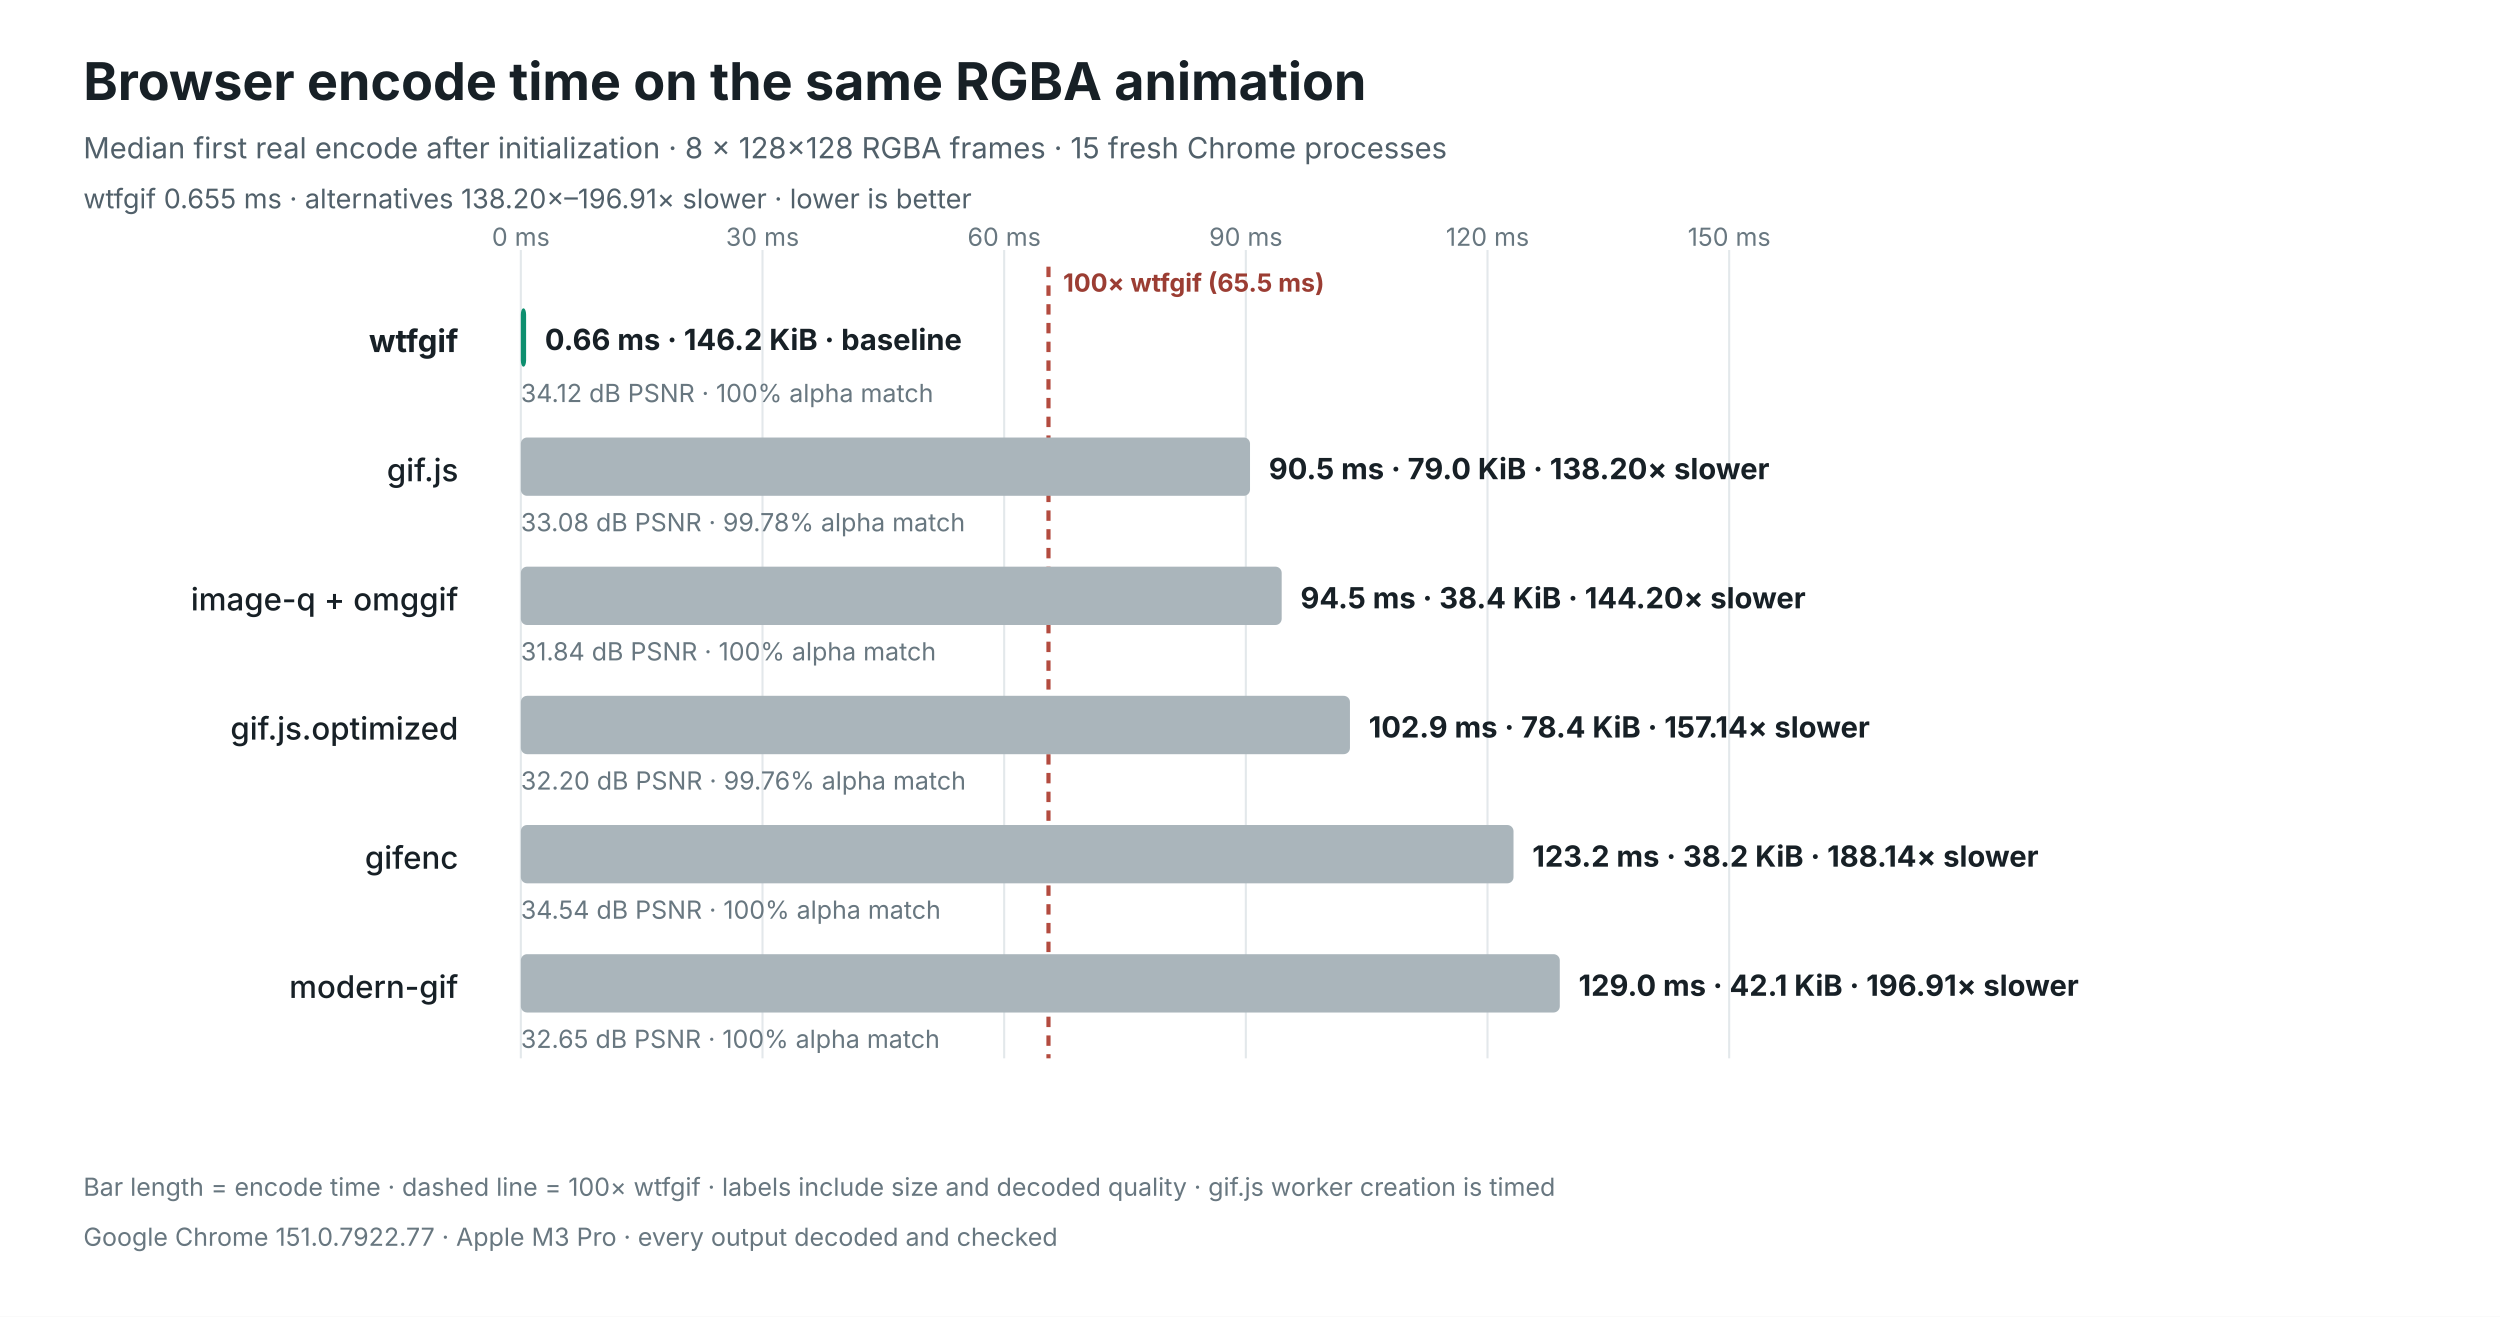
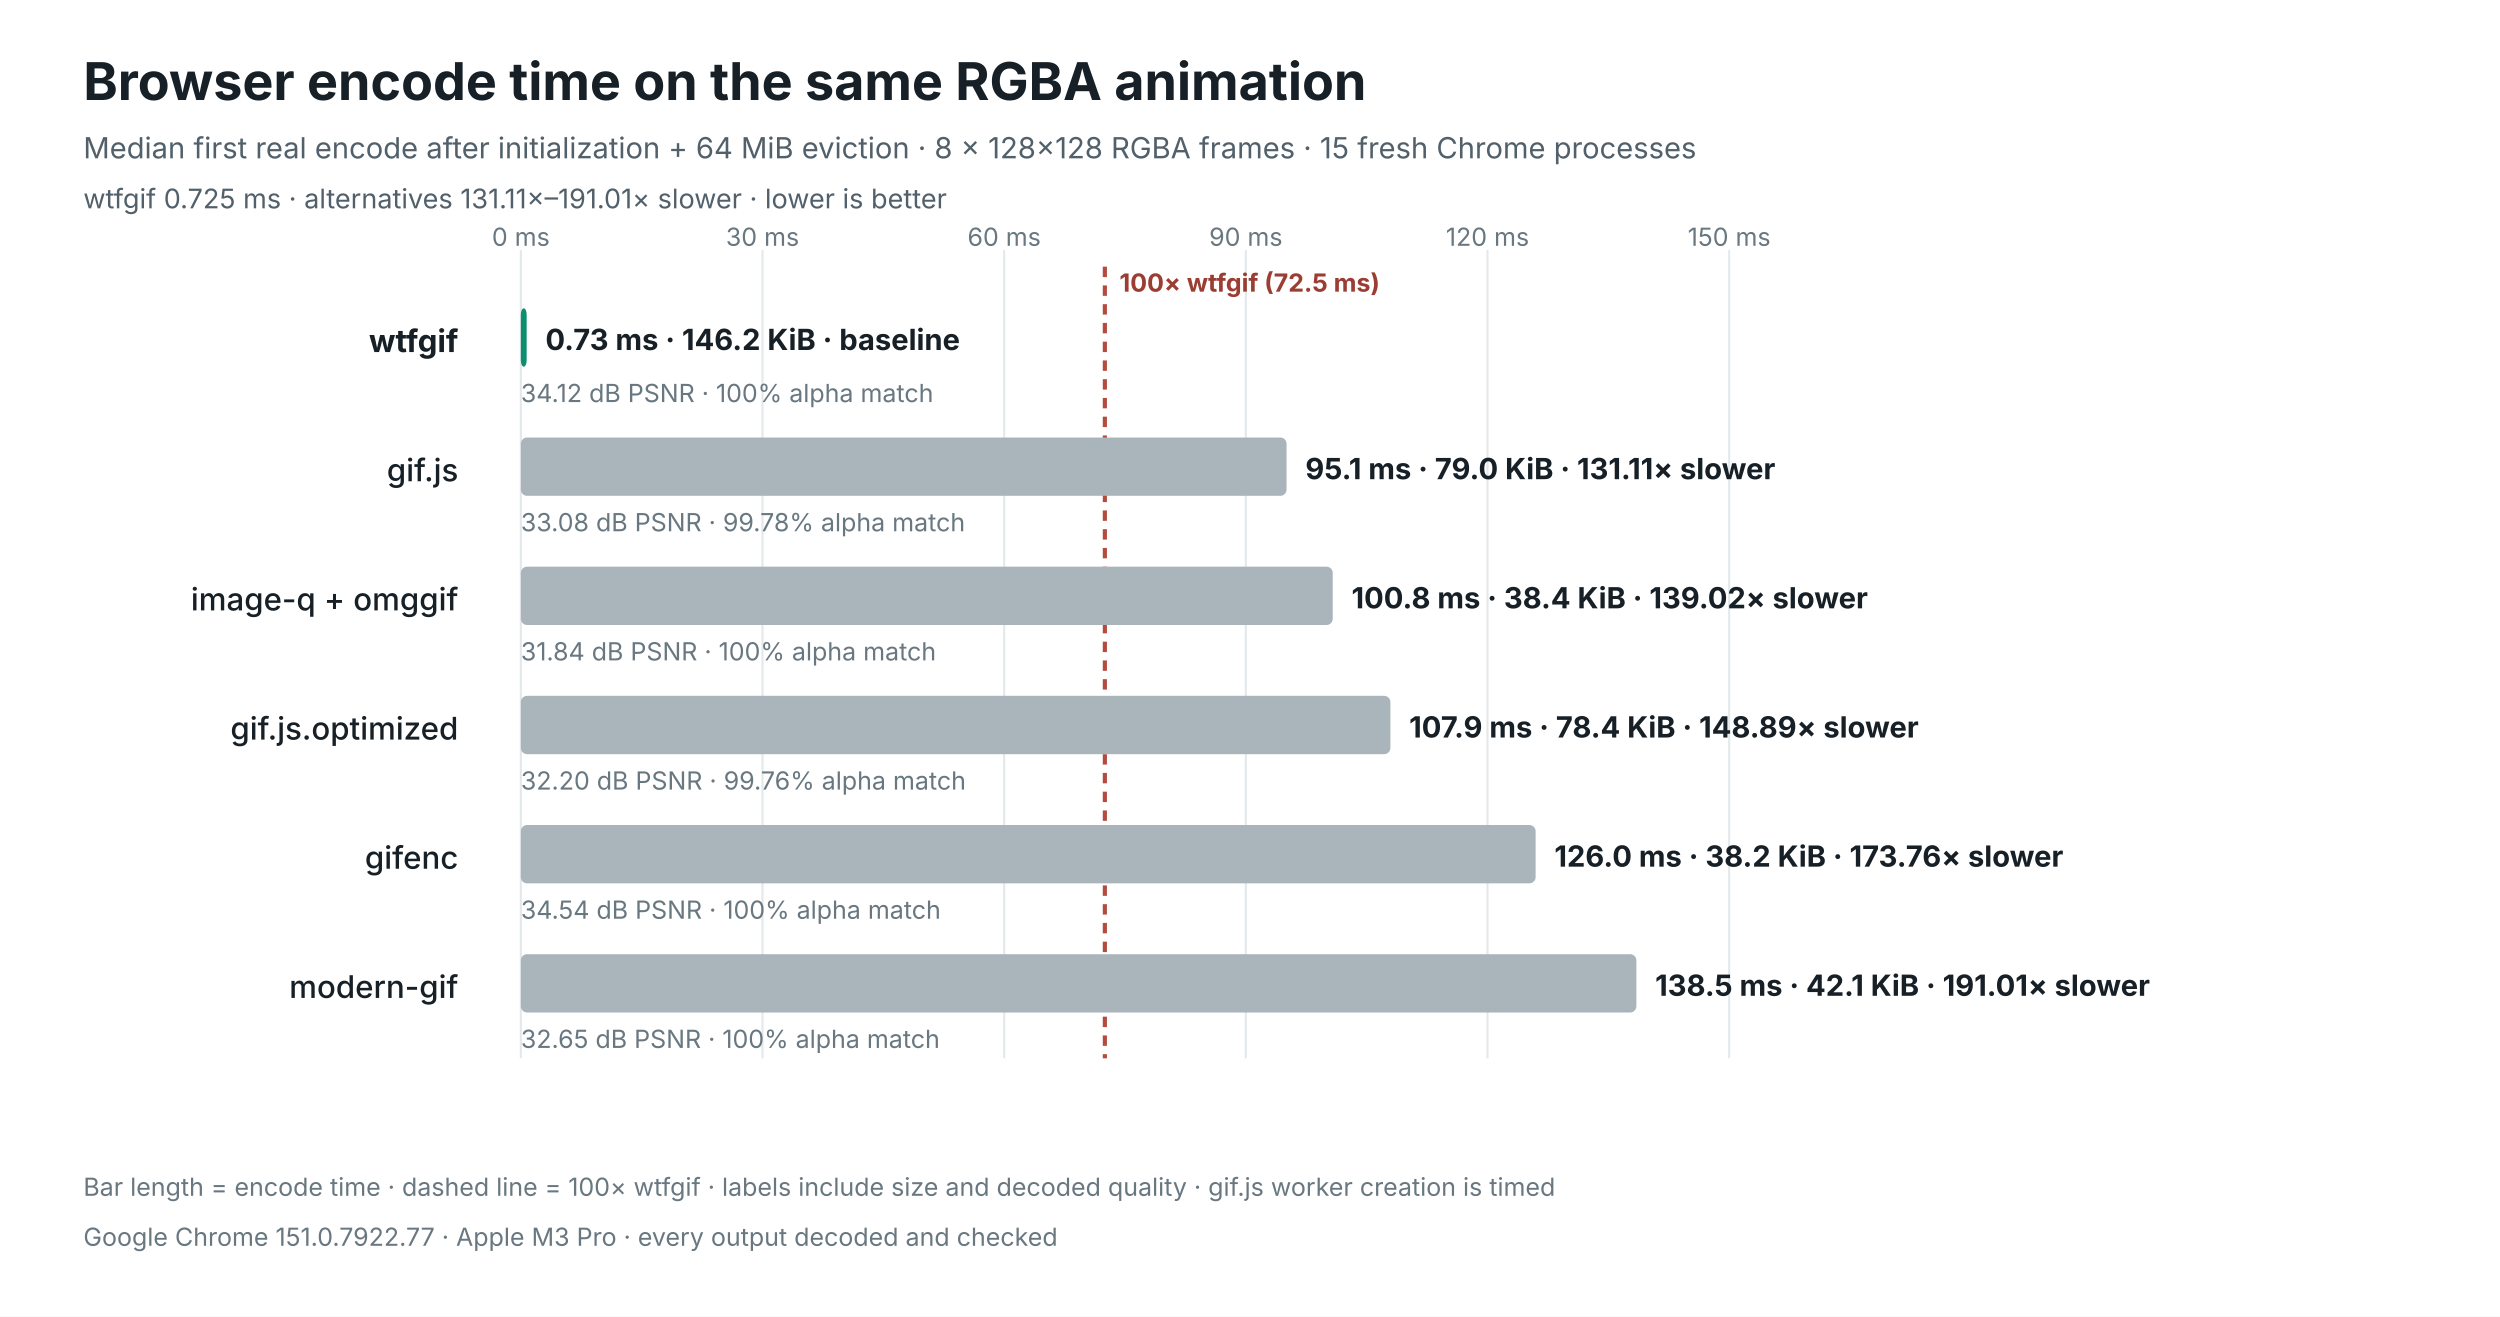
<svg xmlns="http://www.w3.org/2000/svg" width="1200" height="632" viewBox="0 0 1200 632" role="img" aria-labelledby="title desc">
  <rect width="100%" height="100%" fill="#ffffff" />
  <g font-family="ui-sans-serif, -apple-system, BlinkMacSystemFont, Segoe UI, sans-serif" fill="#172026">
    <text x="40" y="48" font-size="25" font-weight="700">Browser encode time on the same RGBA animation</text>
-     <text x="40" y="76" font-size="14" fill="#51606a">Median first real encode after initialization · 8 × 128×128 RGBA frames · 15 fresh Chrome processes</text>
-     <text x="40" y="100" font-size="13" fill="#51606a">wtfgif 0.655 ms · alternatives 138.20×–196.91× slower · lower is better</text>
+     <text x="40" y="76" font-size="14" fill="#51606a">Median first real encode after initialization + 64 MiB eviction · 8 × 128×128 RGBA frames · 15 fresh Chrome processes</text>
+     <text x="40" y="100" font-size="13" fill="#51606a">wtfgif 0.725 ms · alternatives 131.11×–191.01× slower · lower is better</text>
    <line x1="250" y1="120" x2="250" y2="508" stroke="#e3e8eb" stroke-width="1" />
    <text x="250" y="118" text-anchor="middle" font-size="12" fill="#687780">0 ms</text>
    <line x1="366" y1="120" x2="366" y2="508" stroke="#e3e8eb" stroke-width="1" />
    <text x="366" y="118" text-anchor="middle" font-size="12" fill="#687780">30 ms</text>
    <line x1="482" y1="120" x2="482" y2="508" stroke="#e3e8eb" stroke-width="1" />
    <text x="482" y="118" text-anchor="middle" font-size="12" fill="#687780">60 ms</text>
    <line x1="598" y1="120" x2="598" y2="508" stroke="#e3e8eb" stroke-width="1" />
    <text x="598" y="118" text-anchor="middle" font-size="12" fill="#687780">90 ms</text>
    <line x1="714" y1="120" x2="714" y2="508" stroke="#e3e8eb" stroke-width="1" />
    <text x="714" y="118" text-anchor="middle" font-size="12" fill="#687780">120 ms</text>
    <line x1="830" y1="120" x2="830" y2="508" stroke="#e3e8eb" stroke-width="1" />
    <text x="830" y="118" text-anchor="middle" font-size="12" fill="#687780">150 ms</text>
-     <line x1="503.27" y1="128" x2="503.27" y2="508" stroke="#b34b3f" stroke-width="2" stroke-dasharray="5 4" />
-     <text x="510.27" y="140" font-size="12" font-weight="700" fill="#9b3d33">100× wtfgif (65.5 ms)</text>
+     <line x1="530.33" y1="128" x2="530.33" y2="508" stroke="#b34b3f" stroke-width="2" stroke-dasharray="5 4" />
+     <text x="537.33" y="140" font-size="12" font-weight="700" fill="#9b3d33">100× wtfgif (72.5 ms)</text>
    <text x="220" y="169" text-anchor="end" font-size="15" font-weight="700">wtfgif</text>
-     <rect x="250" y="148" width="2.53" height="28" rx="3" fill="#0d8f6f" />
-     <text x="261.53" y="168" text-anchor="start" font-size="14" font-weight="700" fill="#172026">0.66 ms · 146.2 KiB · baseline</text>
+     <rect x="250" y="148" width="2.8" height="28" rx="3" fill="#0d8f6f" />
+     <text x="261.8" y="168" text-anchor="start" font-size="14" font-weight="700" fill="#172026">0.73 ms · 146.2 KiB · baseline</text>
    <text x="250" y="193" font-size="12" fill="#687780">34.12 dB PSNR · 100% alpha match</text>
    <text x="220" y="231" text-anchor="end" font-size="15" font-weight="500">gif.js</text>
-     <rect x="250" y="210" width="350.01" height="28" rx="3" fill="#aab5bb" />
-     <text x="609.01" y="230" text-anchor="start" font-size="14" font-weight="700" fill="#172026">90.5 ms · 79.0 KiB · 138.20× slower</text>
+     <rect x="250" y="210" width="367.55" height="28" rx="3" fill="#aab5bb" />
+     <text x="626.55" y="230" text-anchor="start" font-size="14" font-weight="700" fill="#172026">95.1 ms · 79.0 KiB · 131.11× slower</text>
    <text x="250" y="255" font-size="12" fill="#687780">33.08 dB PSNR · 99.78% alpha match</text>
    <text x="220" y="293" text-anchor="end" font-size="15" font-weight="500">image-q + omggif</text>
-     <rect x="250" y="272" width="365.21" height="28" rx="3" fill="#aab5bb" />
-     <text x="624.21" y="292" text-anchor="start" font-size="14" font-weight="700" fill="#172026">94.5 ms · 38.4 KiB · 144.20× slower</text>
+     <rect x="250" y="272" width="389.72" height="28" rx="3" fill="#aab5bb" />
+     <text x="648.72" y="292" text-anchor="start" font-size="14" font-weight="700" fill="#172026">100.8 ms · 38.4 KiB · 139.02× slower</text>
    <text x="250" y="317" font-size="12" fill="#687780">31.84 dB PSNR · 100% alpha match</text>
    <text x="220" y="355" text-anchor="end" font-size="15" font-weight="500">gif.js.optimized</text>
-     <rect x="250" y="334" width="397.98" height="28" rx="3" fill="#aab5bb" />
-     <text x="656.98" y="354" text-anchor="start" font-size="14" font-weight="700" fill="#172026">102.9 ms · 78.4 KiB · 157.14× slower</text>
+     <rect x="250" y="334" width="417.39" height="28" rx="3" fill="#aab5bb" />
+     <text x="676.39" y="354" text-anchor="start" font-size="14" font-weight="700" fill="#172026">107.9 ms · 78.4 KiB · 148.89× slower</text>
    <text x="250" y="379" font-size="12" fill="#687780">32.20 dB PSNR · 99.76% alpha match</text>
    <text x="220" y="417" text-anchor="end" font-size="15" font-weight="500">gifenc</text>
-     <rect x="250" y="396" width="476.49" height="28" rx="3" fill="#aab5bb" />
-     <text x="735.49" y="416" text-anchor="start" font-size="14" font-weight="700" fill="#172026">123.2 ms · 38.2 KiB · 188.14× slower</text>
+     <rect x="250" y="396" width="487.1" height="28" rx="3" fill="#aab5bb" />
+     <text x="746.1" y="416" text-anchor="start" font-size="14" font-weight="700" fill="#172026">126.0 ms · 38.2 KiB · 173.76× slower</text>
    <text x="250" y="441" font-size="12" fill="#687780">34.54 dB PSNR · 100% alpha match</text>
    <text x="220" y="479" text-anchor="end" font-size="15" font-weight="500">modern-gif</text>
-     <rect x="250" y="458" width="498.7" height="28" rx="3" fill="#aab5bb" />
-     <text x="757.7" y="478" text-anchor="start" font-size="14" font-weight="700" fill="#172026">129.0 ms · 42.1 KiB · 196.91× slower</text>
+     <rect x="250" y="458" width="535.46" height="28" rx="3" fill="#aab5bb" />
+     <text x="794.46" y="478" text-anchor="start" font-size="14" font-weight="700" fill="#172026">138.5 ms · 42.1 KiB · 191.01× slower</text>
    <text x="250" y="503" font-size="12" fill="#687780">32.65 dB PSNR · 100% alpha match</text>
    <text x="40" y="574" font-size="12" fill="#687780">Bar length = encode time · dashed line = 100× wtfgif · labels include size and decoded quality · gif.js worker creation is timed</text>
    <text x="40" y="598" font-size="12" fill="#687780">Google Chrome 151.0.7922.77 · Apple M3 Pro · every output decoded and checked</text>
  </g>
</svg>
